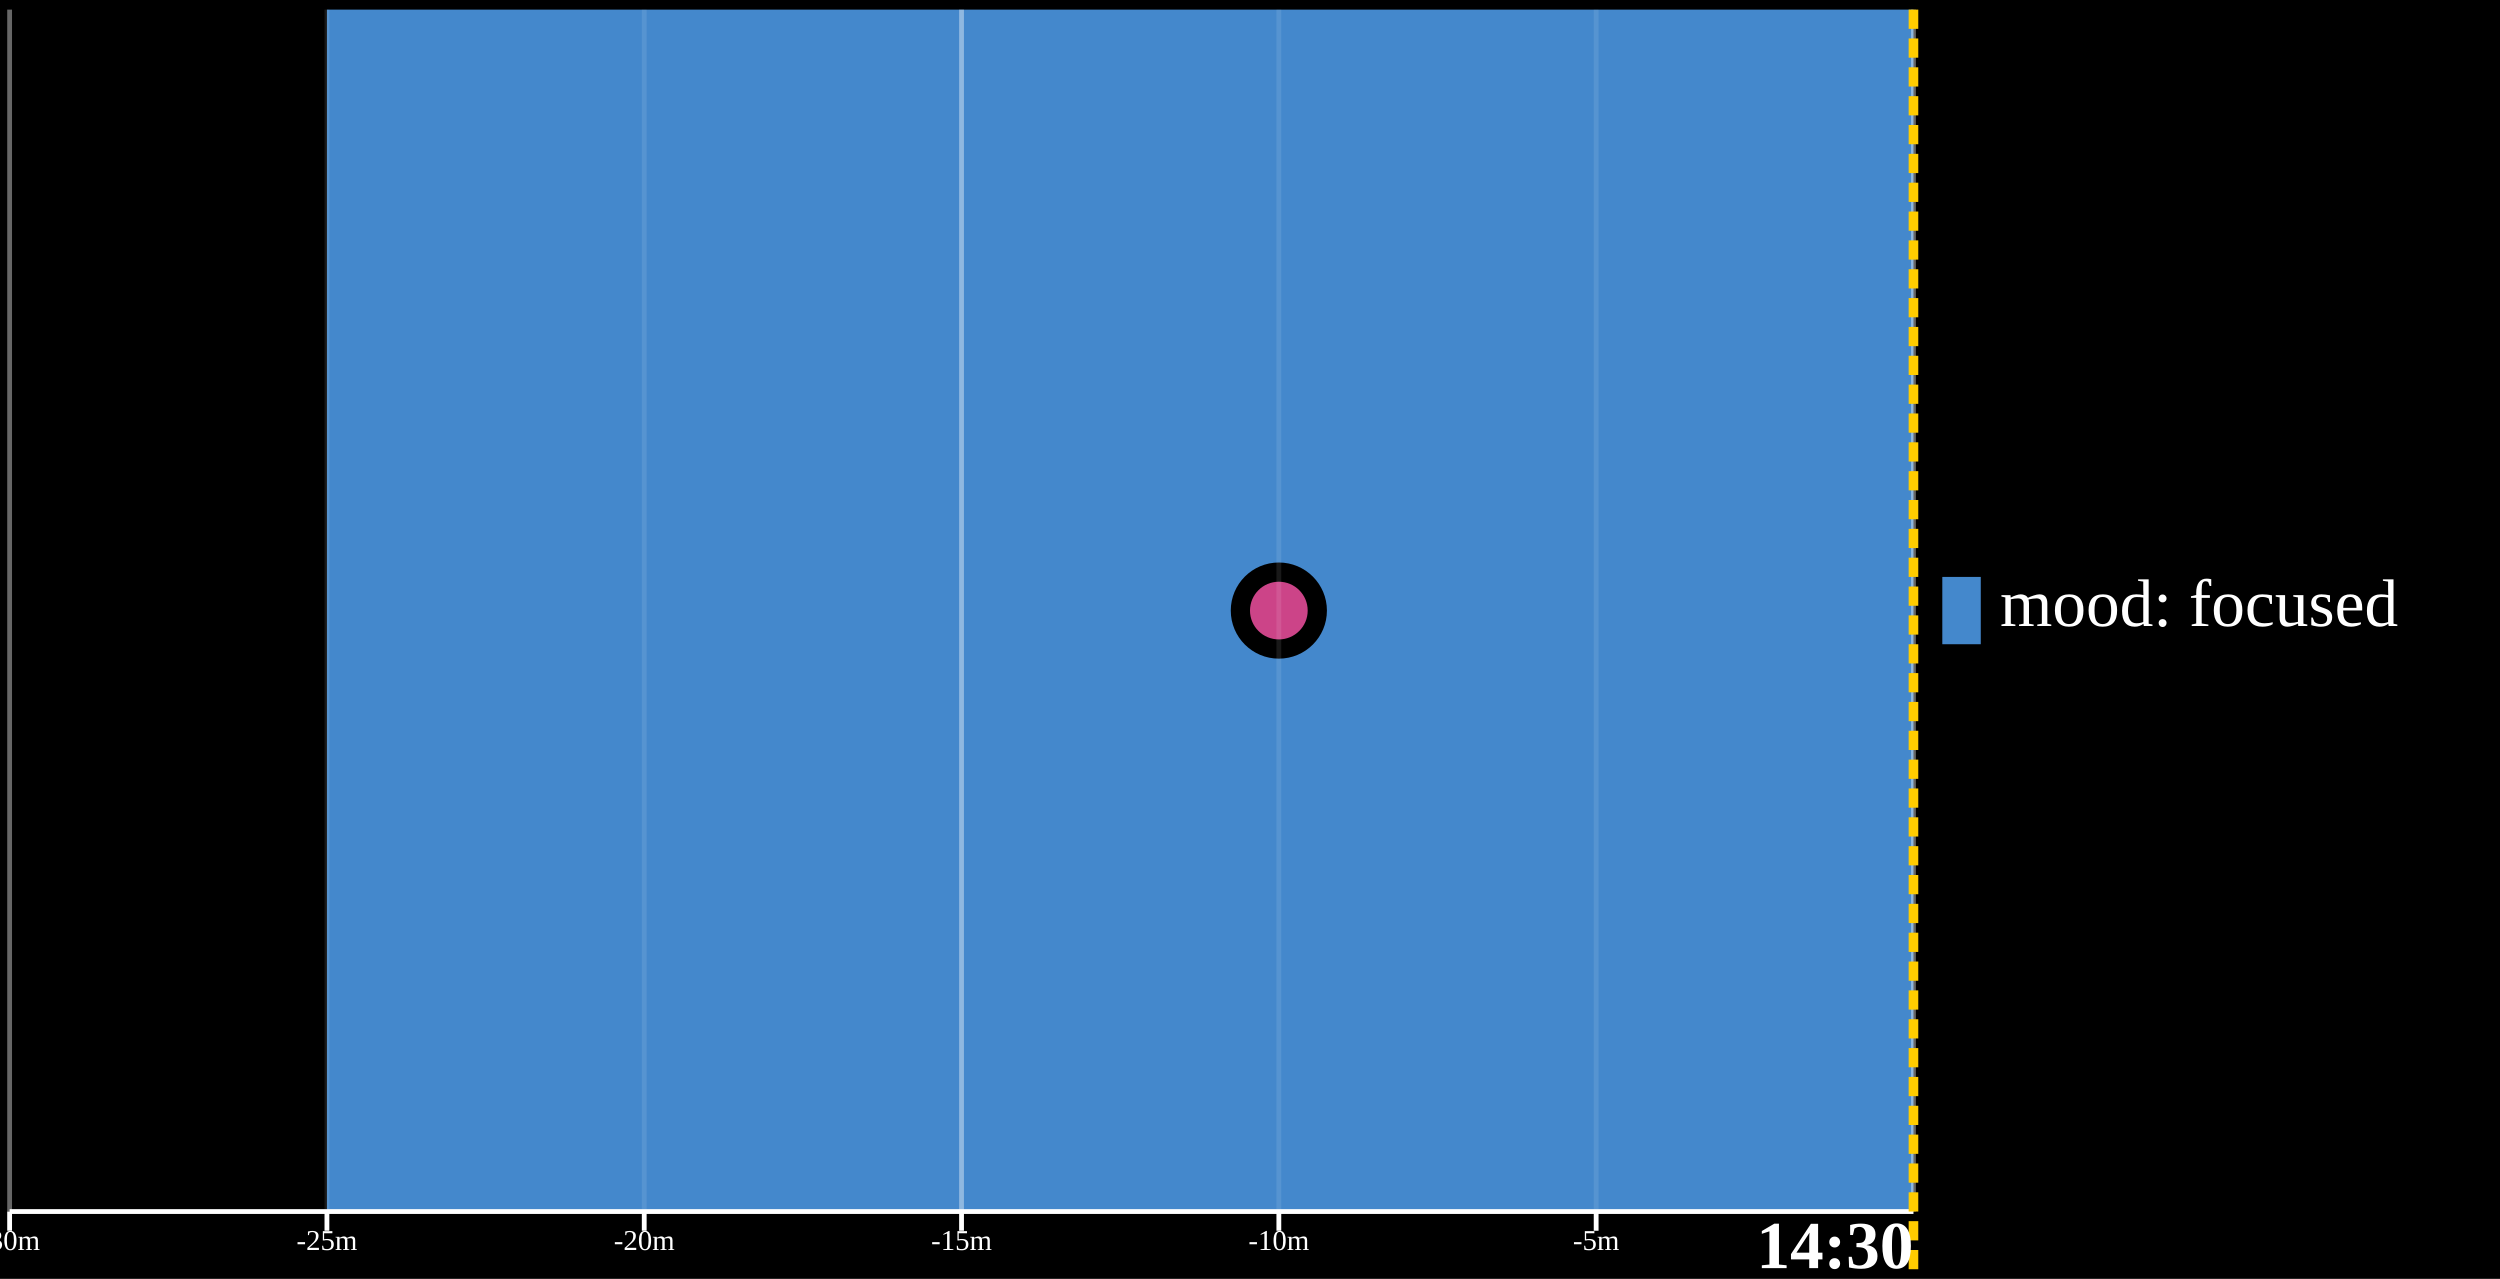
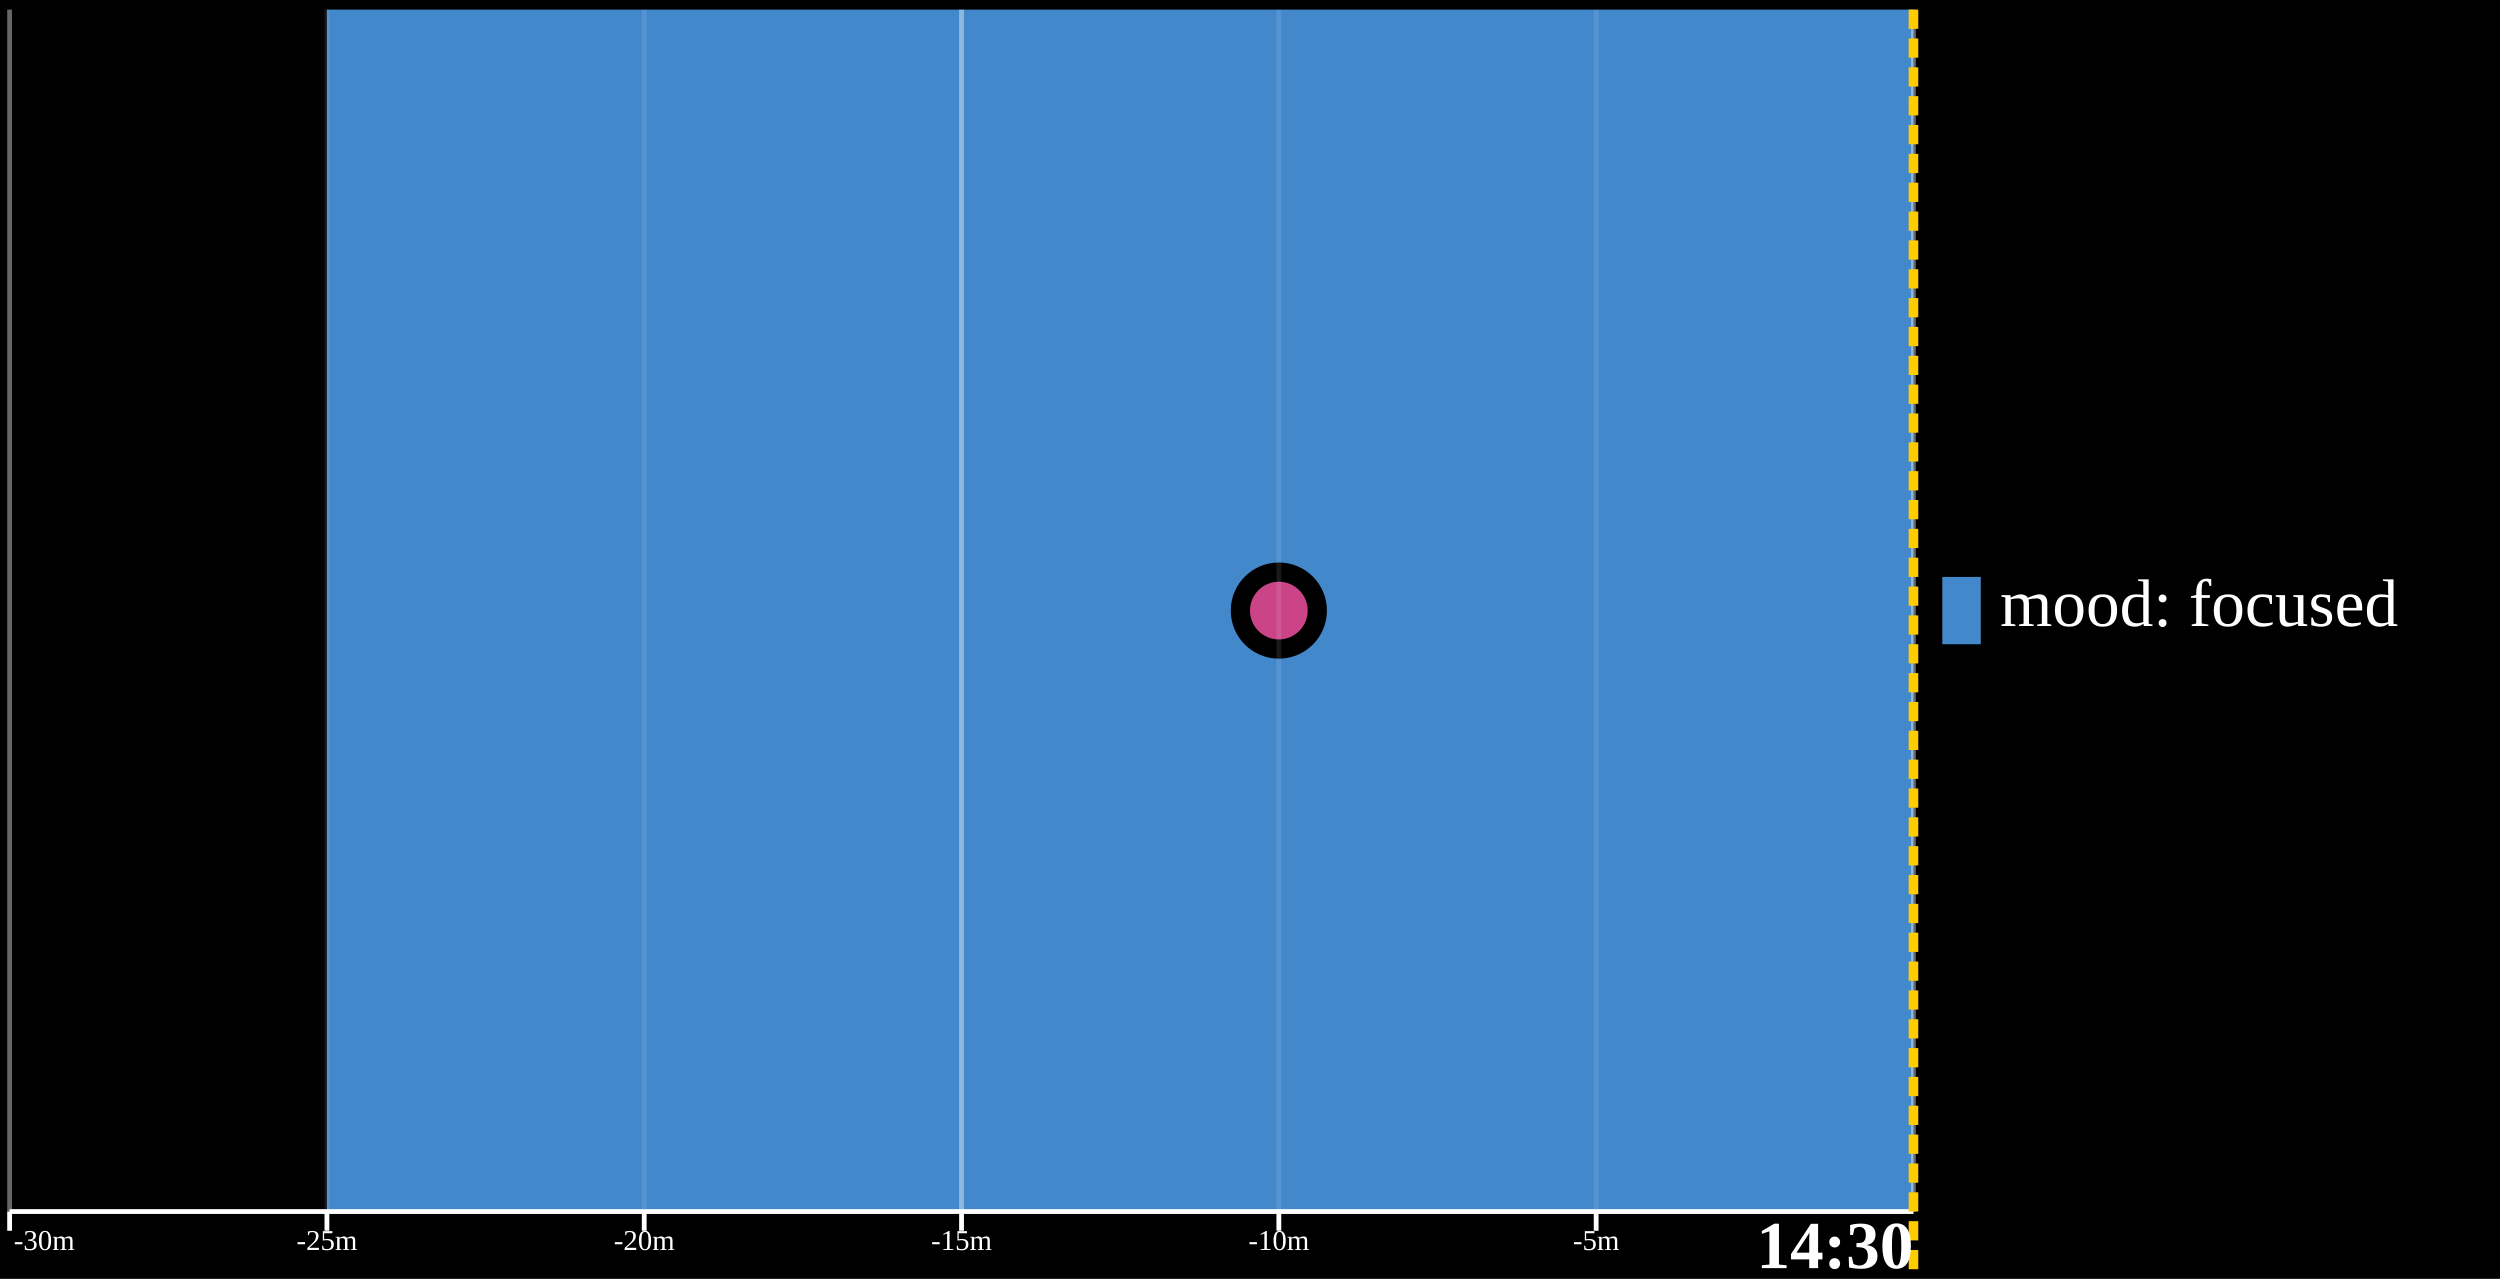
<svg xmlns="http://www.w3.org/2000/svg" width="520" height="266" viewBox="0 0 520 266">
  <rect class="bg" width="100%" height="100%" fill="black" />
  <g class="plot" transform="translate(2,2)">
    <g class="day-label" data-day="0" transform="translate(0,0)" />
    <g class="day-data" data-day="0">
      <g class="field" data-field="mood">
        <rect class="block" x="66" y="0" width="330" height="250" fill="#4488cc" />
        <circle class="point-bg" cx="264" cy="125" r="10" fill="#000000" />
        <circle class="point-fg" cx="264" cy="125" r="6" fill="#cc4488" />
      </g>
    </g>
    <line class="axis" x1="0" x2="396" y1="250" y2="250" stroke="white" />
    <line class="tick" x1="0" x2="0" y1="250" y2="254" stroke="white" />
-     <text class="tick-label" x="0" y="258" text-anchor="middle" fill="white" font-size="6">-30m</text>
+     <text class="tick-label" x="7.2" y="258" text-anchor="middle" fill="white" font-size="6">-30m</text>
    <line class="tick" x1="66" x2="66" y1="250" y2="254" stroke="white" />
    <text class="tick-label" x="66" y="258" text-anchor="middle" fill="white" font-size="6">-25m</text>
    <line class="tick" x1="132" x2="132" y1="250" y2="254" stroke="white" />
    <text class="tick-label" x="132" y="258" text-anchor="middle" fill="white" font-size="6">-20m</text>
    <line class="tick" x1="198" x2="198" y1="250" y2="254" stroke="white" />
    <text class="tick-label" x="198" y="258" text-anchor="middle" fill="white" font-size="6">-15m</text>
    <line class="tick" x1="264" x2="264" y1="250" y2="254" stroke="white" />
    <text class="tick-label" x="264" y="258" text-anchor="middle" fill="white" font-size="6">-10m</text>
    <line class="tick" x1="330" x2="330" y1="250" y2="254" stroke="white" />
    <text class="tick-label" x="330" y="258" text-anchor="middle" fill="white" font-size="6">-5m</text>
    <line class="gridline" x1="0" x2="0" y1="0" y2="250" stroke="white" stroke-opacity="0.4" />
    <line class="gridline" x1="66" x2="66" y1="0" y2="250" stroke="white" stroke-opacity="0.1" />
    <line class="gridline" x1="132" x2="132" y1="0" y2="250" stroke="white" stroke-opacity="0.1" />
    <line class="gridline" x1="198" x2="198" y1="0" y2="250" stroke="white" stroke-opacity="0.4" />
    <line class="gridline" x1="264" x2="264" y1="0" y2="250" stroke="white" stroke-opacity="0.1" />
    <line class="gridline" x1="330" x2="330" y1="0" y2="250" stroke="white" stroke-opacity="0.1" />
    <line class="gridline" x1="396" x2="396" y1="0" y2="250" stroke="white" stroke-opacity="0.4" />
    <line class="current-time-line" x1="396" x2="396" y1="0" y2="262" stroke="#ffcc00" stroke-width="2" stroke-dasharray="4,2" />
    <g class="nowview-state-panel">
      <rect class="state-swatch" data-field="mood" x="402" y="118" width="8" height="14" fill="#4488cc" />
      <text class="state-label" data-field="mood" x="414" y="125" dominant-baseline="middle" fill="white" font-size="14">mood: focused</text>
    </g>
    <g class="nowview-overlay">
      <text class="current-time-text" x="396" y="257.8" text-anchor="end" dominant-baseline="middle" fill="white" font-size="14" font-weight="bold">14:30</text>
    </g>
  </g>
</svg>
